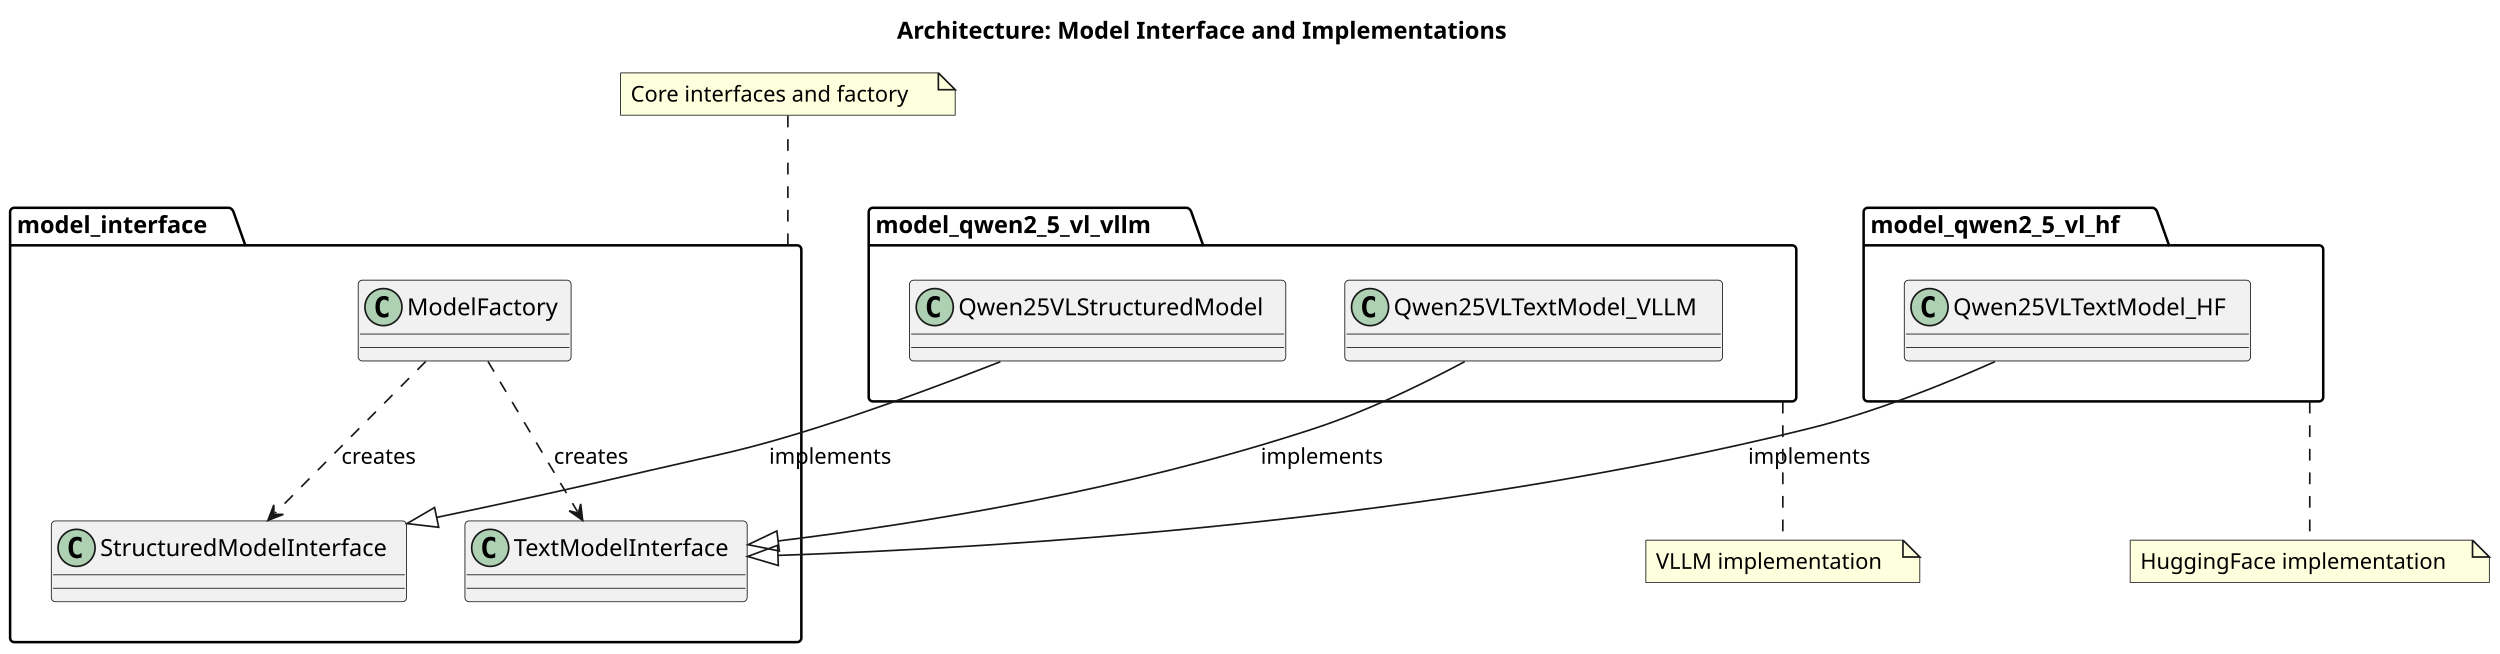
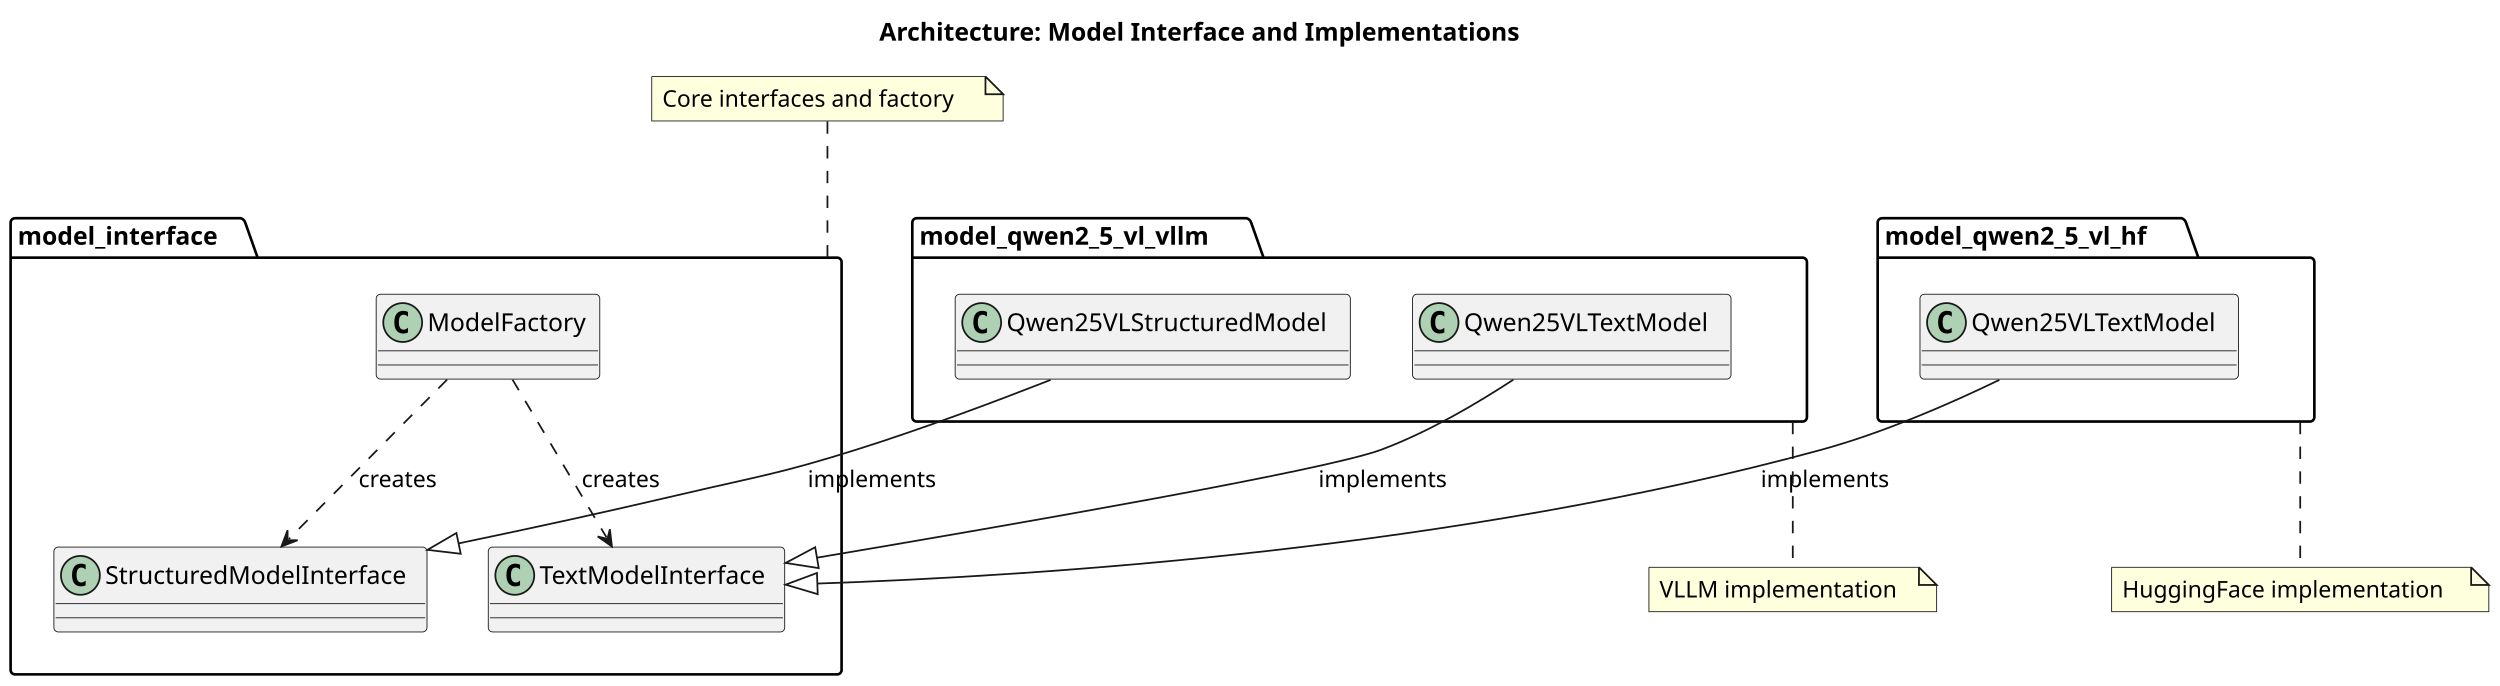
- <svg xmlns="http://www.w3.org/2000/svg" contentStyleType="text/css" data-diagram-type="CLASS" height="388px" preserveAspectRatio="none" style="width:1485px;height:388px;background:#FFFFFF;" version="1.1" viewBox="0 0 1485 388" width="1485px" zoomAndPan="magnify">
+ <svg xmlns="http://www.w3.org/2000/svg" contentStyleType="text/css" data-diagram-type="CLASS" height="388px" preserveAspectRatio="none" style="width:1414px;height:388px;background:#FFFFFF;" version="1.1" viewBox="0 0 1414 388" width="1414px" zoomAndPan="magnify">
  <defs />
  <g>
    <g class="title" data-source-line="1">
-       <text fill="#000000" font-family="sans-serif" font-size="14" font-weight="bold" lengthAdjust="spacing" textLength="406.055" x="532.811" y="22.995">Architecture: Model Interface and Implementations</text>
+       <text fill="#000000" font-family="sans-serif" font-size="14" font-weight="bold" lengthAdjust="spacing" textLength="406.055" x="497.311" y="22.995">Architecture: Model Interface and Implementations</text>
    </g>
    <g class="cluster" data-entity="interface_pkg" data-source-line="6" data-uid="ent0002" id="cluster_interface_pkg">
      <path d="M8.5,123.427 L136.211,123.427 A3.75,3.75 0 0 1 138.711,125.927 L145.711,145.724 L473.5,145.724 A2.5,2.5 0 0 1 476,148.224 L476,378.927 A2.5,2.5 0 0 1 473.5,381.427 L8.5,381.427 A2.5,2.5 0 0 1 6,378.927 L6,125.927 A2.5,2.5 0 0 1 8.5,123.427" fill="none" style="stroke:#000000;stroke-width:1.5;" />
      <line style="stroke:#000000;stroke-width:1.5;" x1="6" x2="145.711" y1="145.724" y2="145.724" />
      <text fill="#000000" font-family="sans-serif" font-size="14" font-weight="bold" lengthAdjust="spacing" textLength="126.711" x="10" y="138.422">model_interface</text>
    </g>
    <g class="cluster" data-entity="hf_pkg" data-source-line="12" data-uid="ent0006" id="cluster_hf_pkg">
-       <path d="M1109.5,123.427 L1278.903,123.427 A3.75,3.75 0 0 1 1281.403,125.927 L1288.403,145.724 L1377.5,145.724 A2.5,2.5 0 0 1 1380,148.224 L1380,235.927 A2.5,2.5 0 0 1 1377.5,238.427 L1109.5,238.427 A2.5,2.5 0 0 1 1107,235.927 L1107,125.927 A2.5,2.5 0 0 1 1109.5,123.427" fill="none" style="stroke:#000000;stroke-width:1.5;" />
-       <line style="stroke:#000000;stroke-width:1.5;" x1="1107" x2="1288.403" y1="145.724" y2="145.724" />
-       <text fill="#000000" font-family="sans-serif" font-size="14" font-weight="bold" lengthAdjust="spacing" textLength="168.403" x="1111" y="138.422">model_qwen2_5_vl_hf</text>
+       <path d="M1064.5,123.427 L1233.903,123.427 A3.75,3.75 0 0 1 1236.403,125.927 L1243.403,145.724 L1306.5,145.724 A2.5,2.5 0 0 1 1309,148.224 L1309,235.927 A2.5,2.5 0 0 1 1306.5,238.427 L1064.5,238.427 A2.5,2.5 0 0 1 1062,235.927 L1062,125.927 A2.5,2.5 0 0 1 1064.5,123.427" fill="none" style="stroke:#000000;stroke-width:1.5;" />
+       <line style="stroke:#000000;stroke-width:1.5;" x1="1062" x2="1243.403" y1="145.724" y2="145.724" />
+       <text fill="#000000" font-family="sans-serif" font-size="14" font-weight="bold" lengthAdjust="spacing" textLength="168.403" x="1066" y="138.422">model_qwen2_5_vl_hf</text>
    </g>
    <g class="cluster" data-entity="vllm_pkg" data-source-line="16" data-uid="ent0008" id="cluster_vllm_pkg">
-       <path d="M518.5,123.427 L705.157,123.427 A3.75,3.75 0 0 1 707.657,125.927 L714.657,145.724 L1064.5,145.724 A2.5,2.5 0 0 1 1067,148.224 L1067,235.927 A2.5,2.5 0 0 1 1064.5,238.427 L518.5,238.427 A2.5,2.5 0 0 1 516,235.927 L516,125.927 A2.5,2.5 0 0 1 518.5,123.427" fill="none" style="stroke:#000000;stroke-width:1.5;" />
+       <path d="M518.5,123.427 L705.157,123.427 A3.75,3.75 0 0 1 707.657,125.927 L714.657,145.724 L1019.5,145.724 A2.5,2.5 0 0 1 1022,148.224 L1022,235.927 A2.5,2.5 0 0 1 1019.5,238.427 L518.5,238.427 A2.5,2.5 0 0 1 516,235.927 L516,125.927 A2.5,2.5 0 0 1 518.5,123.427" fill="none" style="stroke:#000000;stroke-width:1.5;" />
      <line style="stroke:#000000;stroke-width:1.5;" x1="516" x2="714.657" y1="145.724" y2="145.724" />
      <text fill="#000000" font-family="sans-serif" font-size="14" font-weight="bold" lengthAdjust="spacing" textLength="185.657" x="520" y="138.422">model_qwen2_5_vl_vllm</text>
    </g>
    <g class="entity" data-entity="TextModelInterface" data-source-line="7" data-uid="ent0003" id="entity_TextModelInterface">
      <rect fill="#F1F1F1" height="48" rx="2.5" ry="2.5" style="stroke:#181818;stroke-width:0.5;" width="167.652" x="276.17" y="309.427" />
      <ellipse cx="291.17" cy="325.427" fill="#ADD1B2" rx="11" ry="11" style="stroke:#181818;stroke-width:1;" />
      <path d="M294.139,331.067 Q293.561,331.364 292.92,331.505 Q292.279,331.661 291.576,331.661 Q289.076,331.661 287.748,330.021 Q286.436,328.364 286.436,325.239 Q286.436,322.114 287.748,320.458 Q289.076,318.802 291.576,318.802 Q292.279,318.802 292.92,318.958 Q293.576,319.114 294.139,319.411 L294.139,322.13 Q293.514,321.552 292.92,321.286 Q292.326,321.005 291.701,321.005 Q290.358,321.005 289.67,322.083 Q288.983,323.146 288.983,325.239 Q288.983,327.333 289.67,328.411 Q290.358,329.474 291.701,329.474 Q292.326,329.474 292.92,329.208 Q293.514,328.927 294.139,328.349 L294.139,331.067 Z " fill="#000000" />
      <text fill="#000000" font-family="sans-serif" font-size="14" lengthAdjust="spacing" textLength="135.652" x="305.17" y="330.274">TextModelInterface</text>
      <line style="stroke:#181818;stroke-width:0.5;" x1="277.17" x2="442.822" y1="341.427" y2="341.427" />
      <line style="stroke:#181818;stroke-width:0.5;" x1="277.17" x2="442.822" y1="349.427" y2="349.427" />
    </g>
    <g class="entity" data-entity="StructuredModelInterface" data-source-line="8" data-uid="ent0004" id="entity_StructuredModelInterface">
      <rect fill="#F1F1F1" height="48" rx="2.5" ry="2.5" style="stroke:#181818;stroke-width:0.5;" width="211.033" x="30.48" y="309.427" />
      <ellipse cx="45.48" cy="325.427" fill="#ADD1B2" rx="11" ry="11" style="stroke:#181818;stroke-width:1;" />
      <path d="M48.449,331.067 Q47.871,331.364 47.23,331.505 Q46.589,331.661 45.886,331.661 Q43.386,331.661 42.058,330.021 Q40.746,328.364 40.746,325.239 Q40.746,322.114 42.058,320.458 Q43.386,318.802 45.886,318.802 Q46.589,318.802 47.23,318.958 Q47.886,319.114 48.449,319.411 L48.449,322.13 Q47.824,321.552 47.23,321.286 Q46.636,321.005 46.011,321.005 Q44.667,321.005 43.98,322.083 Q43.292,323.146 43.292,325.239 Q43.292,327.333 43.98,328.411 Q44.667,329.474 46.011,329.474 Q46.636,329.474 47.23,329.208 Q47.824,328.927 48.449,328.349 L48.449,331.067 Z " fill="#000000" />
      <text fill="#000000" font-family="sans-serif" font-size="14" lengthAdjust="spacing" textLength="179.033" x="59.48" y="330.274">StructuredModelInterface</text>
      <line style="stroke:#181818;stroke-width:0.5;" x1="31.48" x2="240.513" y1="341.427" y2="341.427" />
      <line style="stroke:#181818;stroke-width:0.5;" x1="31.48" x2="240.513" y1="349.427" y2="349.427" />
    </g>
    <g class="entity" data-entity="ModelFactory" data-source-line="9" data-uid="ent0005" id="entity_ModelFactory">
      <rect fill="#F1F1F1" height="48" rx="2.5" ry="2.5" style="stroke:#181818;stroke-width:0.5;" width="126.459" x="212.77" y="166.427" />
      <ellipse cx="227.77" cy="182.427" fill="#ADD1B2" rx="11" ry="11" style="stroke:#181818;stroke-width:1;" />
      <path d="M230.739,188.067 Q230.161,188.364 229.52,188.505 Q228.879,188.661 228.176,188.661 Q225.676,188.661 224.348,187.021 Q223.036,185.364 223.036,182.239 Q223.036,179.114 224.348,177.458 Q225.676,175.802 228.176,175.802 Q228.879,175.802 229.52,175.958 Q230.176,176.114 230.739,176.411 L230.739,179.13 Q230.114,178.552 229.52,178.286 Q228.926,178.005 228.301,178.005 Q226.958,178.005 226.27,179.083 Q225.583,180.146 225.583,182.239 Q225.583,184.333 226.27,185.411 Q226.958,186.474 228.301,186.474 Q228.926,186.474 229.52,186.208 Q230.114,185.927 230.739,185.349 L230.739,188.067 Z " fill="#000000" />
      <text fill="#000000" font-family="sans-serif" font-size="14" lengthAdjust="spacing" textLength="94.459" x="241.77" y="187.274">ModelFactory</text>
      <line style="stroke:#181818;stroke-width:0.5;" x1="213.77" x2="338.229" y1="198.427" y2="198.427" />
      <line style="stroke:#181818;stroke-width:0.5;" x1="213.77" x2="338.229" y1="206.427" y2="206.427" />
    </g>
    <g class="entity" data-entity="Qwen25VLTextModel_HF" data-source-line="13" data-uid="ent0007" id="entity_Qwen25VLTextModel_HF">
-       <rect fill="#F1F1F1" height="48" rx="2.5" ry="2.5" style="stroke:#181818;stroke-width:0.5;" width="205.701" x="1131.15" y="166.427" />
-       <ellipse cx="1146.15" cy="182.427" fill="#ADD1B2" rx="11" ry="11" style="stroke:#181818;stroke-width:1;" />
-       <path d="M1149.119,188.067 Q1148.541,188.364 1147.9,188.505 Q1147.259,188.661 1146.556,188.661 Q1144.056,188.661 1142.728,187.021 Q1141.416,185.364 1141.416,182.239 Q1141.416,179.114 1142.728,177.458 Q1144.056,175.802 1146.556,175.802 Q1147.259,175.802 1147.9,175.958 Q1148.556,176.114 1149.119,176.411 L1149.119,179.13 Q1148.494,178.552 1147.9,178.286 Q1147.306,178.005 1146.681,178.005 Q1145.338,178.005 1144.65,179.083 Q1143.963,180.146 1143.963,182.239 Q1143.963,184.333 1144.65,185.411 Q1145.338,186.474 1146.681,186.474 Q1147.306,186.474 1147.9,186.208 Q1148.494,185.927 1149.119,185.349 L1149.119,188.067 Z " fill="#000000" />
-       <text fill="#000000" font-family="sans-serif" font-size="14" lengthAdjust="spacing" textLength="173.701" x="1160.15" y="187.274">Qwen25VLTextModel_HF</text>
-       <line style="stroke:#181818;stroke-width:0.5;" x1="1132.15" x2="1335.851" y1="198.427" y2="198.427" />
-       <line style="stroke:#181818;stroke-width:0.5;" x1="1132.15" x2="1335.851" y1="206.427" y2="206.427" />
+       <rect fill="#F1F1F1" height="48" rx="2.5" ry="2.5" style="stroke:#181818;stroke-width:0.5;" width="180.121" x="1085.94" y="166.427" />
+       <ellipse cx="1100.94" cy="182.427" fill="#ADD1B2" rx="11" ry="11" style="stroke:#181818;stroke-width:1;" />
+       <path d="M1103.909,188.067 Q1103.331,188.364 1102.69,188.505 Q1102.049,188.661 1101.346,188.661 Q1098.846,188.661 1097.518,187.021 Q1096.206,185.364 1096.206,182.239 Q1096.206,179.114 1097.518,177.458 Q1098.846,175.802 1101.346,175.802 Q1102.049,175.802 1102.69,175.958 Q1103.346,176.114 1103.909,176.411 L1103.909,179.13 Q1103.284,178.552 1102.69,178.286 Q1102.096,178.005 1101.471,178.005 Q1100.128,178.005 1099.44,179.083 Q1098.753,180.146 1098.753,182.239 Q1098.753,184.333 1099.44,185.411 Q1100.128,186.474 1101.471,186.474 Q1102.096,186.474 1102.69,186.208 Q1103.284,185.927 1103.909,185.349 L1103.909,188.067 Z " fill="#000000" />
+       <text fill="#000000" font-family="sans-serif" font-size="14" lengthAdjust="spacing" textLength="148.121" x="1114.94" y="187.274">Qwen25VLTextModel</text>
+       <line style="stroke:#181818;stroke-width:0.5;" x1="1086.94" x2="1265.061" y1="198.427" y2="198.427" />
+       <line style="stroke:#181818;stroke-width:0.5;" x1="1086.94" x2="1265.061" y1="206.427" y2="206.427" />
    </g>
    <g class="entity" data-entity="Qwen25VLTextModel_VLLM" data-source-line="17" data-uid="ent0009" id="entity_Qwen25VLTextModel_VLLM">
-       <rect fill="#F1F1F1" height="48" rx="2.5" ry="2.5" style="stroke:#181818;stroke-width:0.5;" width="224.377" x="798.81" y="166.427" />
-       <ellipse cx="813.81" cy="182.427" fill="#ADD1B2" rx="11" ry="11" style="stroke:#181818;stroke-width:1;" />
-       <path d="M816.779,188.067 Q816.201,188.364 815.56,188.505 Q814.919,188.661 814.216,188.661 Q811.716,188.661 810.388,187.021 Q809.076,185.364 809.076,182.239 Q809.076,179.114 810.388,177.458 Q811.716,175.802 814.216,175.802 Q814.919,175.802 815.56,175.958 Q816.216,176.114 816.779,176.411 L816.779,179.13 Q816.154,178.552 815.56,178.286 Q814.966,178.005 814.341,178.005 Q812.997,178.005 812.31,179.083 Q811.622,180.146 811.622,182.239 Q811.622,184.333 812.31,185.411 Q812.997,186.474 814.341,186.474 Q814.966,186.474 815.56,186.208 Q816.154,185.927 816.779,185.349 L816.779,188.067 Z " fill="#000000" />
-       <text fill="#000000" font-family="sans-serif" font-size="14" lengthAdjust="spacing" textLength="192.377" x="827.81" y="187.274">Qwen25VLTextModel_VLLM</text>
-       <line style="stroke:#181818;stroke-width:0.5;" x1="799.81" x2="1022.187" y1="198.427" y2="198.427" />
-       <line style="stroke:#181818;stroke-width:0.5;" x1="799.81" x2="1022.187" y1="206.427" y2="206.427" />
+       <rect fill="#F1F1F1" height="48" rx="2.5" ry="2.5" style="stroke:#181818;stroke-width:0.5;" width="180.121" x="798.94" y="166.427" />
+       <ellipse cx="813.94" cy="182.427" fill="#ADD1B2" rx="11" ry="11" style="stroke:#181818;stroke-width:1;" />
+       <path d="M816.909,188.067 Q816.331,188.364 815.69,188.505 Q815.049,188.661 814.346,188.661 Q811.846,188.661 810.518,187.021 Q809.206,185.364 809.206,182.239 Q809.206,179.114 810.518,177.458 Q811.846,175.802 814.346,175.802 Q815.049,175.802 815.69,175.958 Q816.346,176.114 816.909,176.411 L816.909,179.13 Q816.284,178.552 815.69,178.286 Q815.096,178.005 814.471,178.005 Q813.128,178.005 812.44,179.083 Q811.753,180.146 811.753,182.239 Q811.753,184.333 812.44,185.411 Q813.128,186.474 814.471,186.474 Q815.096,186.474 815.69,186.208 Q816.284,185.927 816.909,185.349 L816.909,188.067 Z " fill="#000000" />
+       <text fill="#000000" font-family="sans-serif" font-size="14" lengthAdjust="spacing" textLength="148.121" x="827.94" y="187.274">Qwen25VLTextModel</text>
+       <line style="stroke:#181818;stroke-width:0.5;" x1="799.94" x2="978.061" y1="198.427" y2="198.427" />
+       <line style="stroke:#181818;stroke-width:0.5;" x1="799.94" x2="978.061" y1="206.427" y2="206.427" />
    </g>
    <g class="entity" data-entity="Qwen25VLStructuredModel" data-source-line="18" data-uid="ent0010" id="entity_Qwen25VLStructuredModel">
      <rect fill="#F1F1F1" height="48" rx="2.5" ry="2.5" style="stroke:#181818;stroke-width:0.5;" width="223.502" x="540.25" y="166.427" />
      <ellipse cx="555.25" cy="182.427" fill="#ADD1B2" rx="11" ry="11" style="stroke:#181818;stroke-width:1;" />
      <path d="M558.219,188.067 Q557.641,188.364 557,188.505 Q556.359,188.661 555.656,188.661 Q553.156,188.661 551.828,187.021 Q550.516,185.364 550.516,182.239 Q550.516,179.114 551.828,177.458 Q553.156,175.802 555.656,175.802 Q556.359,175.802 557,175.958 Q557.656,176.114 558.219,176.411 L558.219,179.13 Q557.594,178.552 557,178.286 Q556.406,178.005 555.781,178.005 Q554.438,178.005 553.75,179.083 Q553.062,180.146 553.062,182.239 Q553.062,184.333 553.75,185.411 Q554.438,186.474 555.781,186.474 Q556.406,186.474 557,186.208 Q557.594,185.927 558.219,185.349 L558.219,188.067 Z " fill="#000000" />
      <text fill="#000000" font-family="sans-serif" font-size="14" lengthAdjust="spacing" textLength="191.502" x="569.25" y="187.274">Qwen25VLStructuredModel</text>
      <line style="stroke:#181818;stroke-width:0.5;" x1="541.25" x2="762.752" y1="198.427" y2="198.427" />
      <line style="stroke:#181818;stroke-width:0.5;" x1="541.25" x2="762.752" y1="206.427" y2="206.427" />
    </g>
    <g class="entity" data-entity="GMN18" data-source-line="35" data-uid="ent0019" id="entity_GMN18">
      <path d="M368.62,43.297 L368.62,68.43 L567.38,68.43 L567.38,53.297 L557.38,43.297 L368.62,43.297" fill="#FEFFDD" style="stroke:#181818;stroke-width:0.5;" />
      <path d="M557.38,43.297 L557.38,53.297 L567.38,53.297 L557.38,43.297" fill="#FEFFDD" style="stroke:#181818;stroke-width:1;" />
      <text fill="#000000" font-family="sans-serif" font-size="13" lengthAdjust="spacing" textLength="177.76" x="374.62" y="60.364">Core interfaces and factory</text>
    </g>
    <g class="entity" data-entity="GMN21" data-source-line="36" data-uid="ent0022" id="entity_GMN21">
-       <path d="M1265.33,320.857 L1265.33,345.99 L1478.677,345.99 L1478.677,330.857 L1468.677,320.857 L1265.33,320.857" fill="#FEFFDD" style="stroke:#181818;stroke-width:0.5;" />
-       <path d="M1468.677,320.857 L1468.677,330.857 L1478.677,330.857 L1468.677,320.857" fill="#FEFFDD" style="stroke:#181818;stroke-width:1;" />
-       <text fill="#000000" font-family="sans-serif" font-size="13" lengthAdjust="spacing" textLength="192.347" x="1271.33" y="337.924">HuggingFace implementation</text>
+       <path d="M1194.33,320.857 L1194.33,345.99 L1407.677,345.99 L1407.677,330.857 L1397.677,320.857 L1194.33,320.857" fill="#FEFFDD" style="stroke:#181818;stroke-width:0.5;" />
+       <path d="M1397.677,320.857 L1397.677,330.857 L1407.677,330.857 L1397.677,320.857" fill="#FEFFDD" style="stroke:#181818;stroke-width:1;" />
+       <text fill="#000000" font-family="sans-serif" font-size="13" lengthAdjust="spacing" textLength="192.347" x="1200.33" y="337.924">HuggingFace implementation</text>
    </g>
    <g class="entity" data-entity="GMN24" data-source-line="37" data-uid="ent0025" id="entity_GMN24">
-       <path d="M977.63,320.857 L977.63,345.99 L1140.361,345.99 L1140.361,330.857 L1130.361,320.857 L977.63,320.857" fill="#FEFFDD" style="stroke:#181818;stroke-width:0.5;" />
-       <path d="M1130.361,320.857 L1130.361,330.857 L1140.361,330.857 L1130.361,320.857" fill="#FEFFDD" style="stroke:#181818;stroke-width:1;" />
-       <text fill="#000000" font-family="sans-serif" font-size="13" lengthAdjust="spacing" textLength="141.731" x="983.63" y="337.924">VLLM implementation</text>
+       <path d="M932.63,320.857 L932.63,345.99 L1095.361,345.99 L1095.361,330.857 L1085.361,320.857 L932.63,320.857" fill="#FEFFDD" style="stroke:#181818;stroke-width:0.5;" />
+       <path d="M1085.361,320.857 L1085.361,330.857 L1095.361,330.857 L1085.361,320.857" fill="#FEFFDD" style="stroke:#181818;stroke-width:1;" />
+       <text fill="#000000" font-family="sans-serif" font-size="13" lengthAdjust="spacing" textLength="141.731" x="938.63" y="337.924">VLLM implementation</text>
    </g>
    <g class="link" data-entity-1="Qwen25VLTextModel_HF" data-entity-2="TextModelInterface" data-source-line="22" data-uid="lnk11" id="link_Qwen25VLTextModel_HF_TextModelInterface">
-       <path codeLine="22" d="M1185,214.817 C1154.13,228.547 1113.04,244.997 1075,254.427 C851.54,309.817 597.069,325.256 462.099,329.916" fill="none" id="Qwen25VLTextModel_HF-to-TextModelInterface" style="stroke:#181818;stroke-width:1;" />
-       <polygon fill="none" points="444.11,330.537,462.306,335.912,461.892,323.919,444.11,330.537" style="stroke:#181818;stroke-width:1;" />
-       <text fill="#000000" font-family="sans-serif" font-size="13" lengthAdjust="spacing" textLength="76.908" x="1038.35" y="275.494">implements</text>
+       <path codeLine="22" d="M1130.84,214.857 C1102.59,228.517 1065.02,244.877 1030,254.427 C824.52,310.447 590.819,325.614 462.289,330.064" fill="none" id="Qwen25VLTextModel_HF-to-TextModelInterface" style="stroke:#181818;stroke-width:1;" />
+       <polygon fill="none" points="444.3,330.687,462.497,336.06,462.082,324.068,444.3,330.687" style="stroke:#181818;stroke-width:1;" />
+       <text fill="#000000" font-family="sans-serif" font-size="13" lengthAdjust="spacing" textLength="76.908" x="995.88" y="275.494">implements</text>
    </g>
    <g class="link" data-entity-1="Qwen25VLTextModel_VLLM" data-entity-2="TextModelInterface" data-source-line="23" data-uid="lnk12" id="link_Qwen25VLTextModel_VLLM_TextModelInterface">
-       <path codeLine="23" d="M870.04,214.797 C845.02,228.167 811.98,244.257 781,254.427 C667.47,291.697 548.385,310.714 462.195,321.344" fill="none" id="Qwen25VLTextModel_VLLM-to-TextModelInterface" style="stroke:#181818;stroke-width:1;" />
-       <polygon fill="none" points="444.33,323.547,462.929,327.298,461.46,315.389,444.33,323.547" style="stroke:#181818;stroke-width:1;" />
-       <text fill="#000000" font-family="sans-serif" font-size="13" lengthAdjust="spacing" textLength="76.908" x="748.88" y="275.494">implements</text>
+       <path codeLine="23" d="M855.96,214.737 C835.31,228.257 807.66,244.527 781,254.427 C749.95,265.957 575.78,296.256 462.07,315.416" fill="none" id="Qwen25VLTextModel_VLLM-to-TextModelInterface" style="stroke:#181818;stroke-width:1;" />
+       <polygon fill="none" points="444.32,318.407,463.067,321.333,461.073,309.5,444.32,318.407" style="stroke:#181818;stroke-width:1;" />
+       <text fill="#000000" font-family="sans-serif" font-size="13" lengthAdjust="spacing" textLength="76.908" x="745.7" y="275.494">implements</text>
    </g>
    <g class="link" data-entity-1="Qwen25VLStructuredModel" data-entity-2="StructuredModelInterface" data-source-line="24" data-uid="lnk13" id="link_Qwen25VLStructuredModel_StructuredModelInterface">
      <path codeLine="24" d="M594.23,214.867 C562.07,227.467 521.15,242.757 484,254.427 C441.11,267.897 429.77,269.207 386,279.427 C338.8,290.447 303.972,298.047 259.362,307.337" fill="none" id="Qwen25VLStructuredModel-to-StructuredModelInterface" style="stroke:#181818;stroke-width:1;" />
      <polygon fill="none" points="241.74,311.007,260.585,313.211,258.139,301.463,241.74,311.007" style="stroke:#181818;stroke-width:1;" />
      <text fill="#000000" font-family="sans-serif" font-size="13" lengthAdjust="spacing" textLength="76.908" x="456.82" y="275.494">implements</text>
    </g>
    <g class="link" data-entity-1="ModelFactory" data-entity-2="TextModelInterface" data-source-line="27" data-uid="lnk14" id="link_ModelFactory_TextModelInterface">
      <path codeLine="27" d="M289.87,214.707 C305.43,240.837 327.47,277.812 343.04,303.952" fill="none" id="ModelFactory-to-TextModelInterface" style="stroke:#181818;stroke-width:1;stroke-dasharray:7,7;" />
      <polygon fill="#181818" points="346.11,309.107,344.941,299.328,343.551,304.811,338.068,303.422,346.11,309.107" style="stroke:#181818;stroke-width:1;" />
      <text fill="#000000" font-family="sans-serif" font-size="13" lengthAdjust="spacing" textLength="48.325" x="328.99" y="275.494">creates</text>
    </g>
    <g class="link" data-entity-1="ModelFactory" data-entity-2="StructuredModelInterface" data-source-line="28" data-uid="lnk15" id="link_ModelFactory_StructuredModelInterface">
      <path codeLine="28" d="M252.88,214.707 C226.94,240.837 189.338,278.71 163.378,304.85" fill="none" id="ModelFactory-to-StructuredModelInterface" style="stroke:#181818;stroke-width:1;stroke-dasharray:7,7;" />
      <polygon fill="#181818" points="159.15,309.107,168.33,305.54,162.673,305.559,162.654,299.902,159.15,309.107" style="stroke:#181818;stroke-width:1;" />
      <text fill="#000000" font-family="sans-serif" font-size="13" lengthAdjust="spacing" textLength="48.325" x="202.8" y="275.494">creates</text>
    </g>
    <g class="link" data-entity-1="GMN18" data-entity-2="interface_pkg" data-source-line="35" data-uid="lnk20" id="link_GMN18_interface_pkg">
      <path d="M468,68.627 C468,76.609 468,87.979 468,100.585 C468,106.888 468,113.5 468,120.152 C468,120.984 468,121.816 468,122.648 C468,122.856 468,145.361 468,145.569" fill="none" id="GMN18-interface_pkg" style="stroke:#181818;stroke-width:1;stroke-dasharray:7,7;" />
    </g>
    <g class="link" data-entity-1="hf_pkg" data-entity-2="GMN21" data-source-line="36" data-uid="lnk23" id="link_hf_pkg_GMN21">
-       <path d="M1372,238.598 C1372,239.02 1372,239.444 1372,239.869 C1372,241.568 1372,243.287 1372,245.019 C1372,272.744 1372,304.177 1372,320.757" fill="none" id="hf_pkg-GMN21" style="stroke:#181818;stroke-width:1;stroke-dasharray:7,7;" />
+       <path d="M1301,238.598 C1301,239.02 1301,239.444 1301,239.869 C1301,241.568 1301,243.287 1301,245.019 C1301,272.744 1301,304.177 1301,320.757" fill="none" id="hf_pkg-GMN21" style="stroke:#181818;stroke-width:1;stroke-dasharray:7,7;" />
    </g>
    <g class="link" data-entity-1="vllm_pkg" data-entity-2="GMN24" data-source-line="37" data-uid="lnk26" id="link_vllm_pkg_GMN24">
-       <path d="M1059,238.598 C1059,239.02 1059,239.444 1059,239.869 C1059,241.568 1059,243.287 1059,245.019 C1059,272.744 1059,304.177 1059,320.757" fill="none" id="vllm_pkg-GMN24" style="stroke:#181818;stroke-width:1;stroke-dasharray:7,7;" />
+       <path d="M1014,238.598 C1014,239.02 1014,239.444 1014,239.869 C1014,241.568 1014,243.287 1014,245.019 C1014,272.744 1014,304.177 1014,320.757" fill="none" id="vllm_pkg-GMN24" style="stroke:#181818;stroke-width:1;stroke-dasharray:7,7;" />
    </g>
  </g>
</svg>
